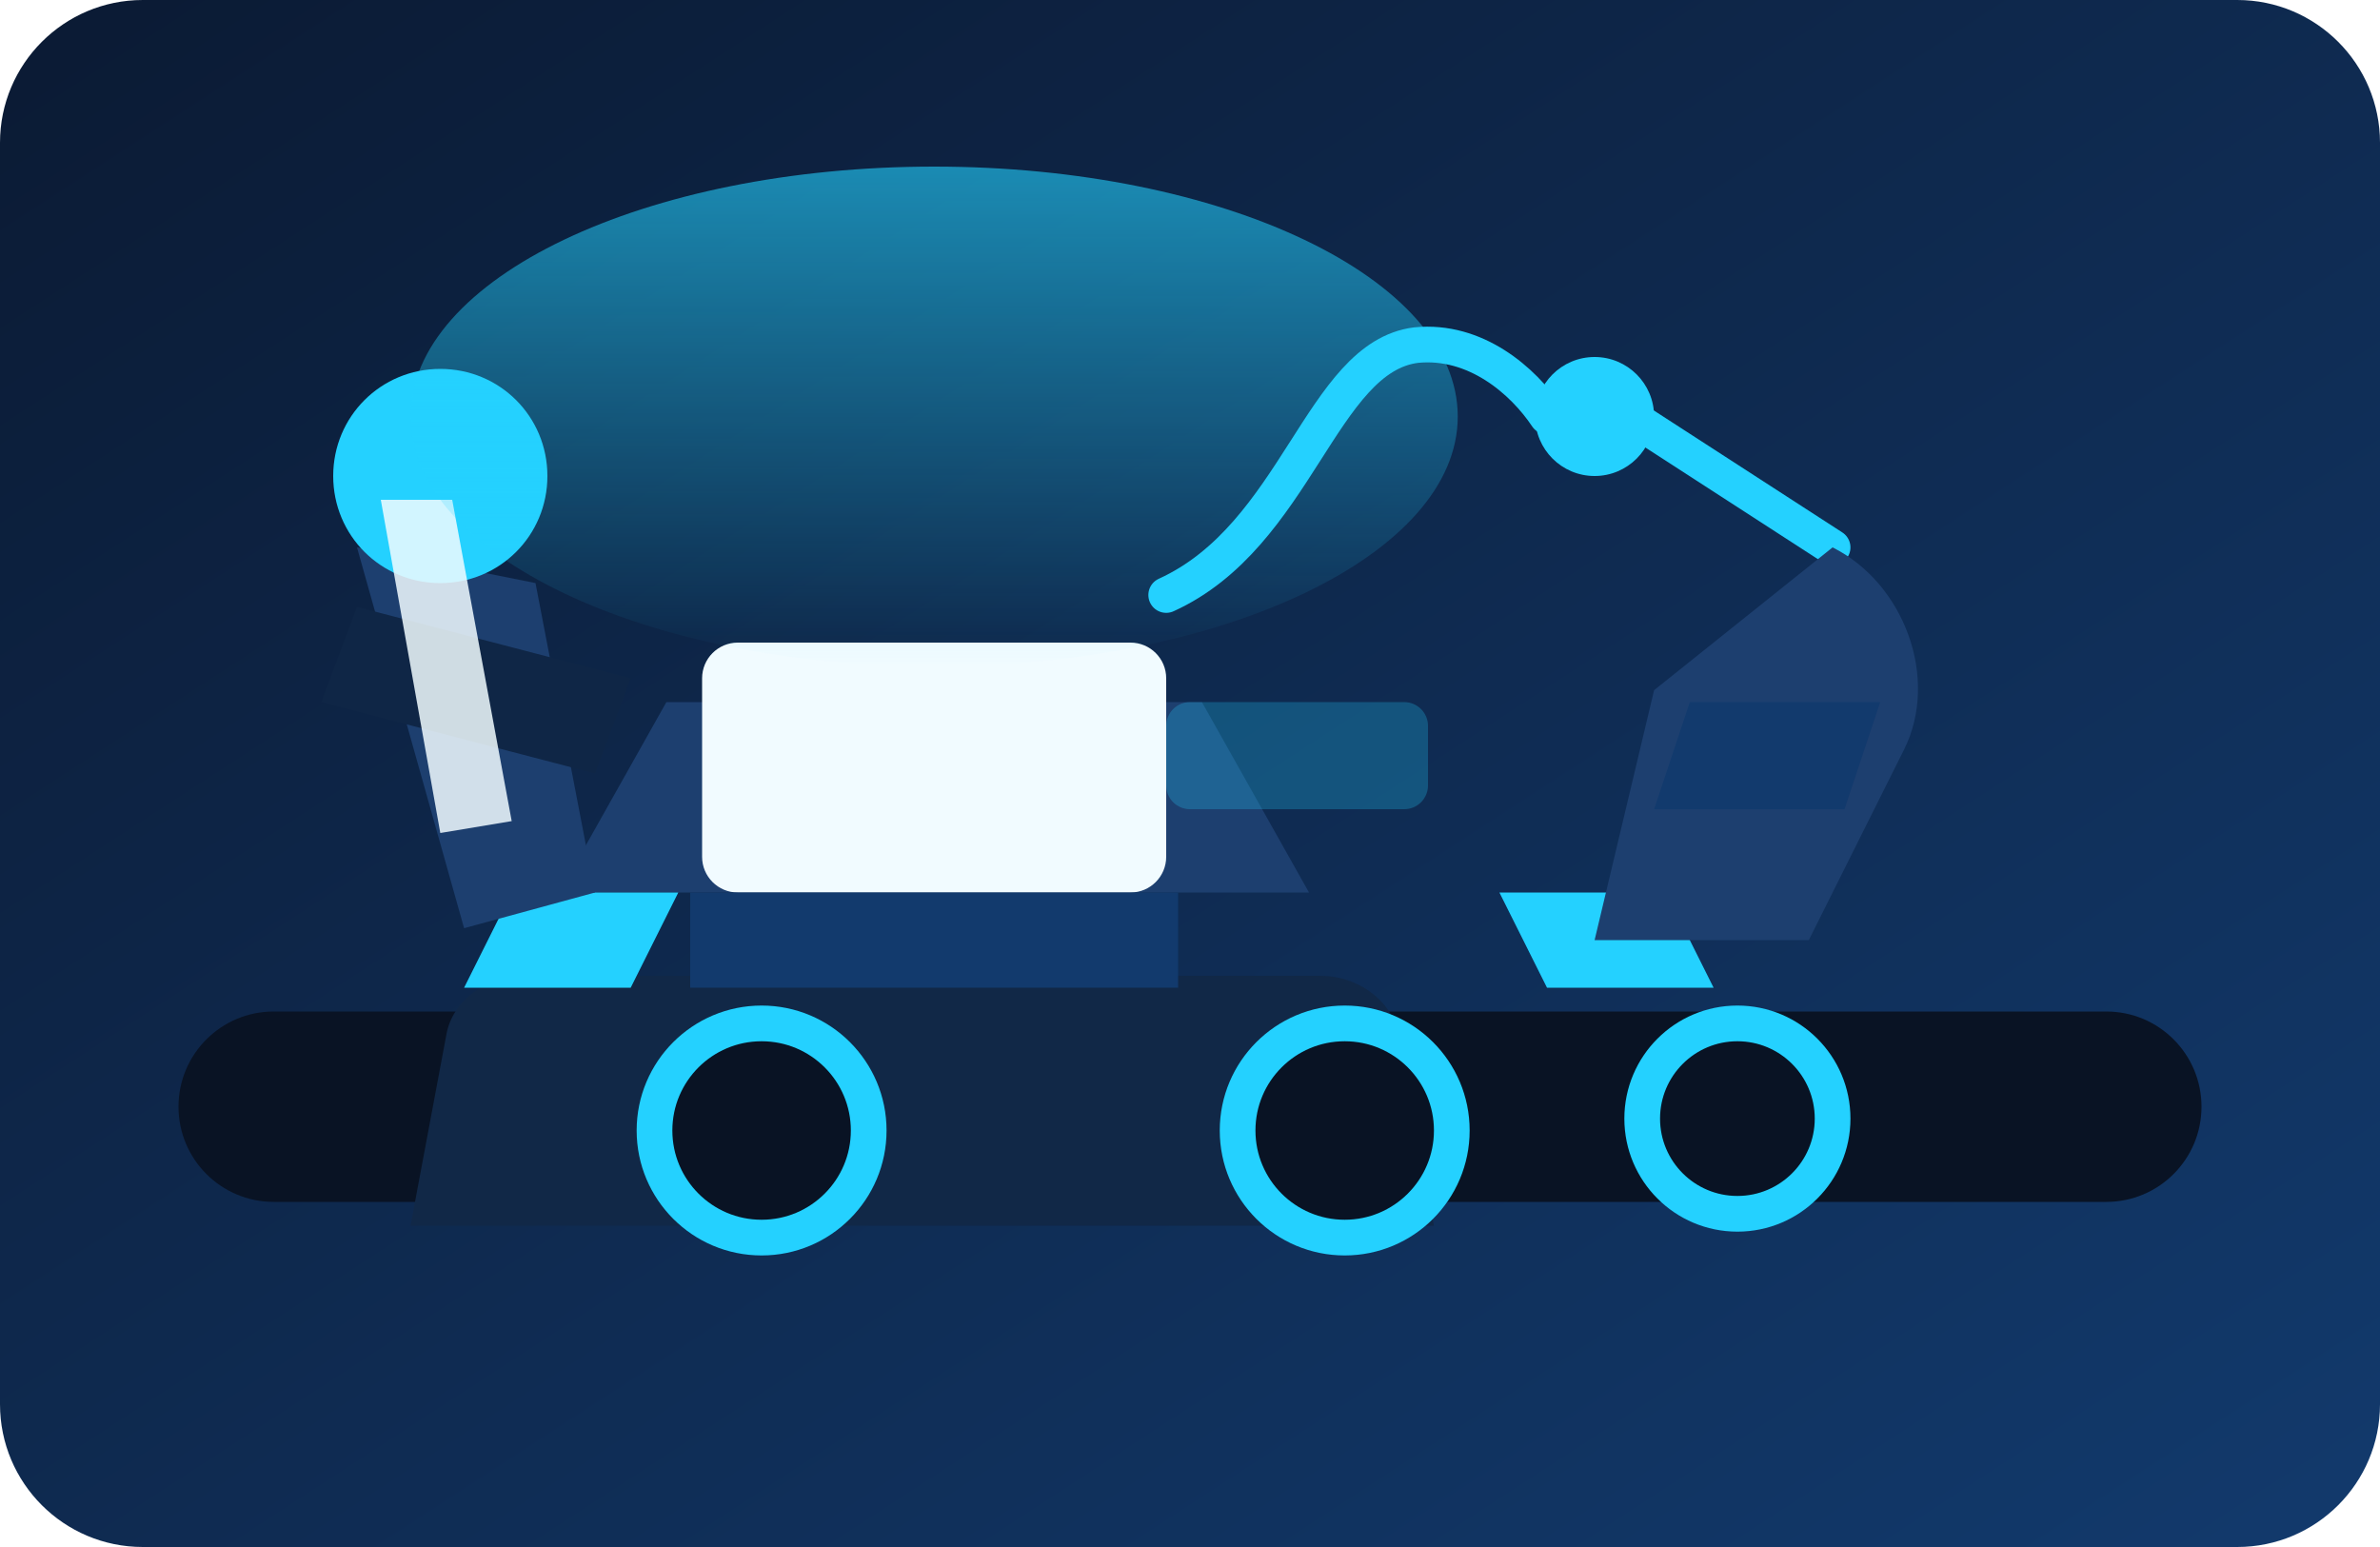
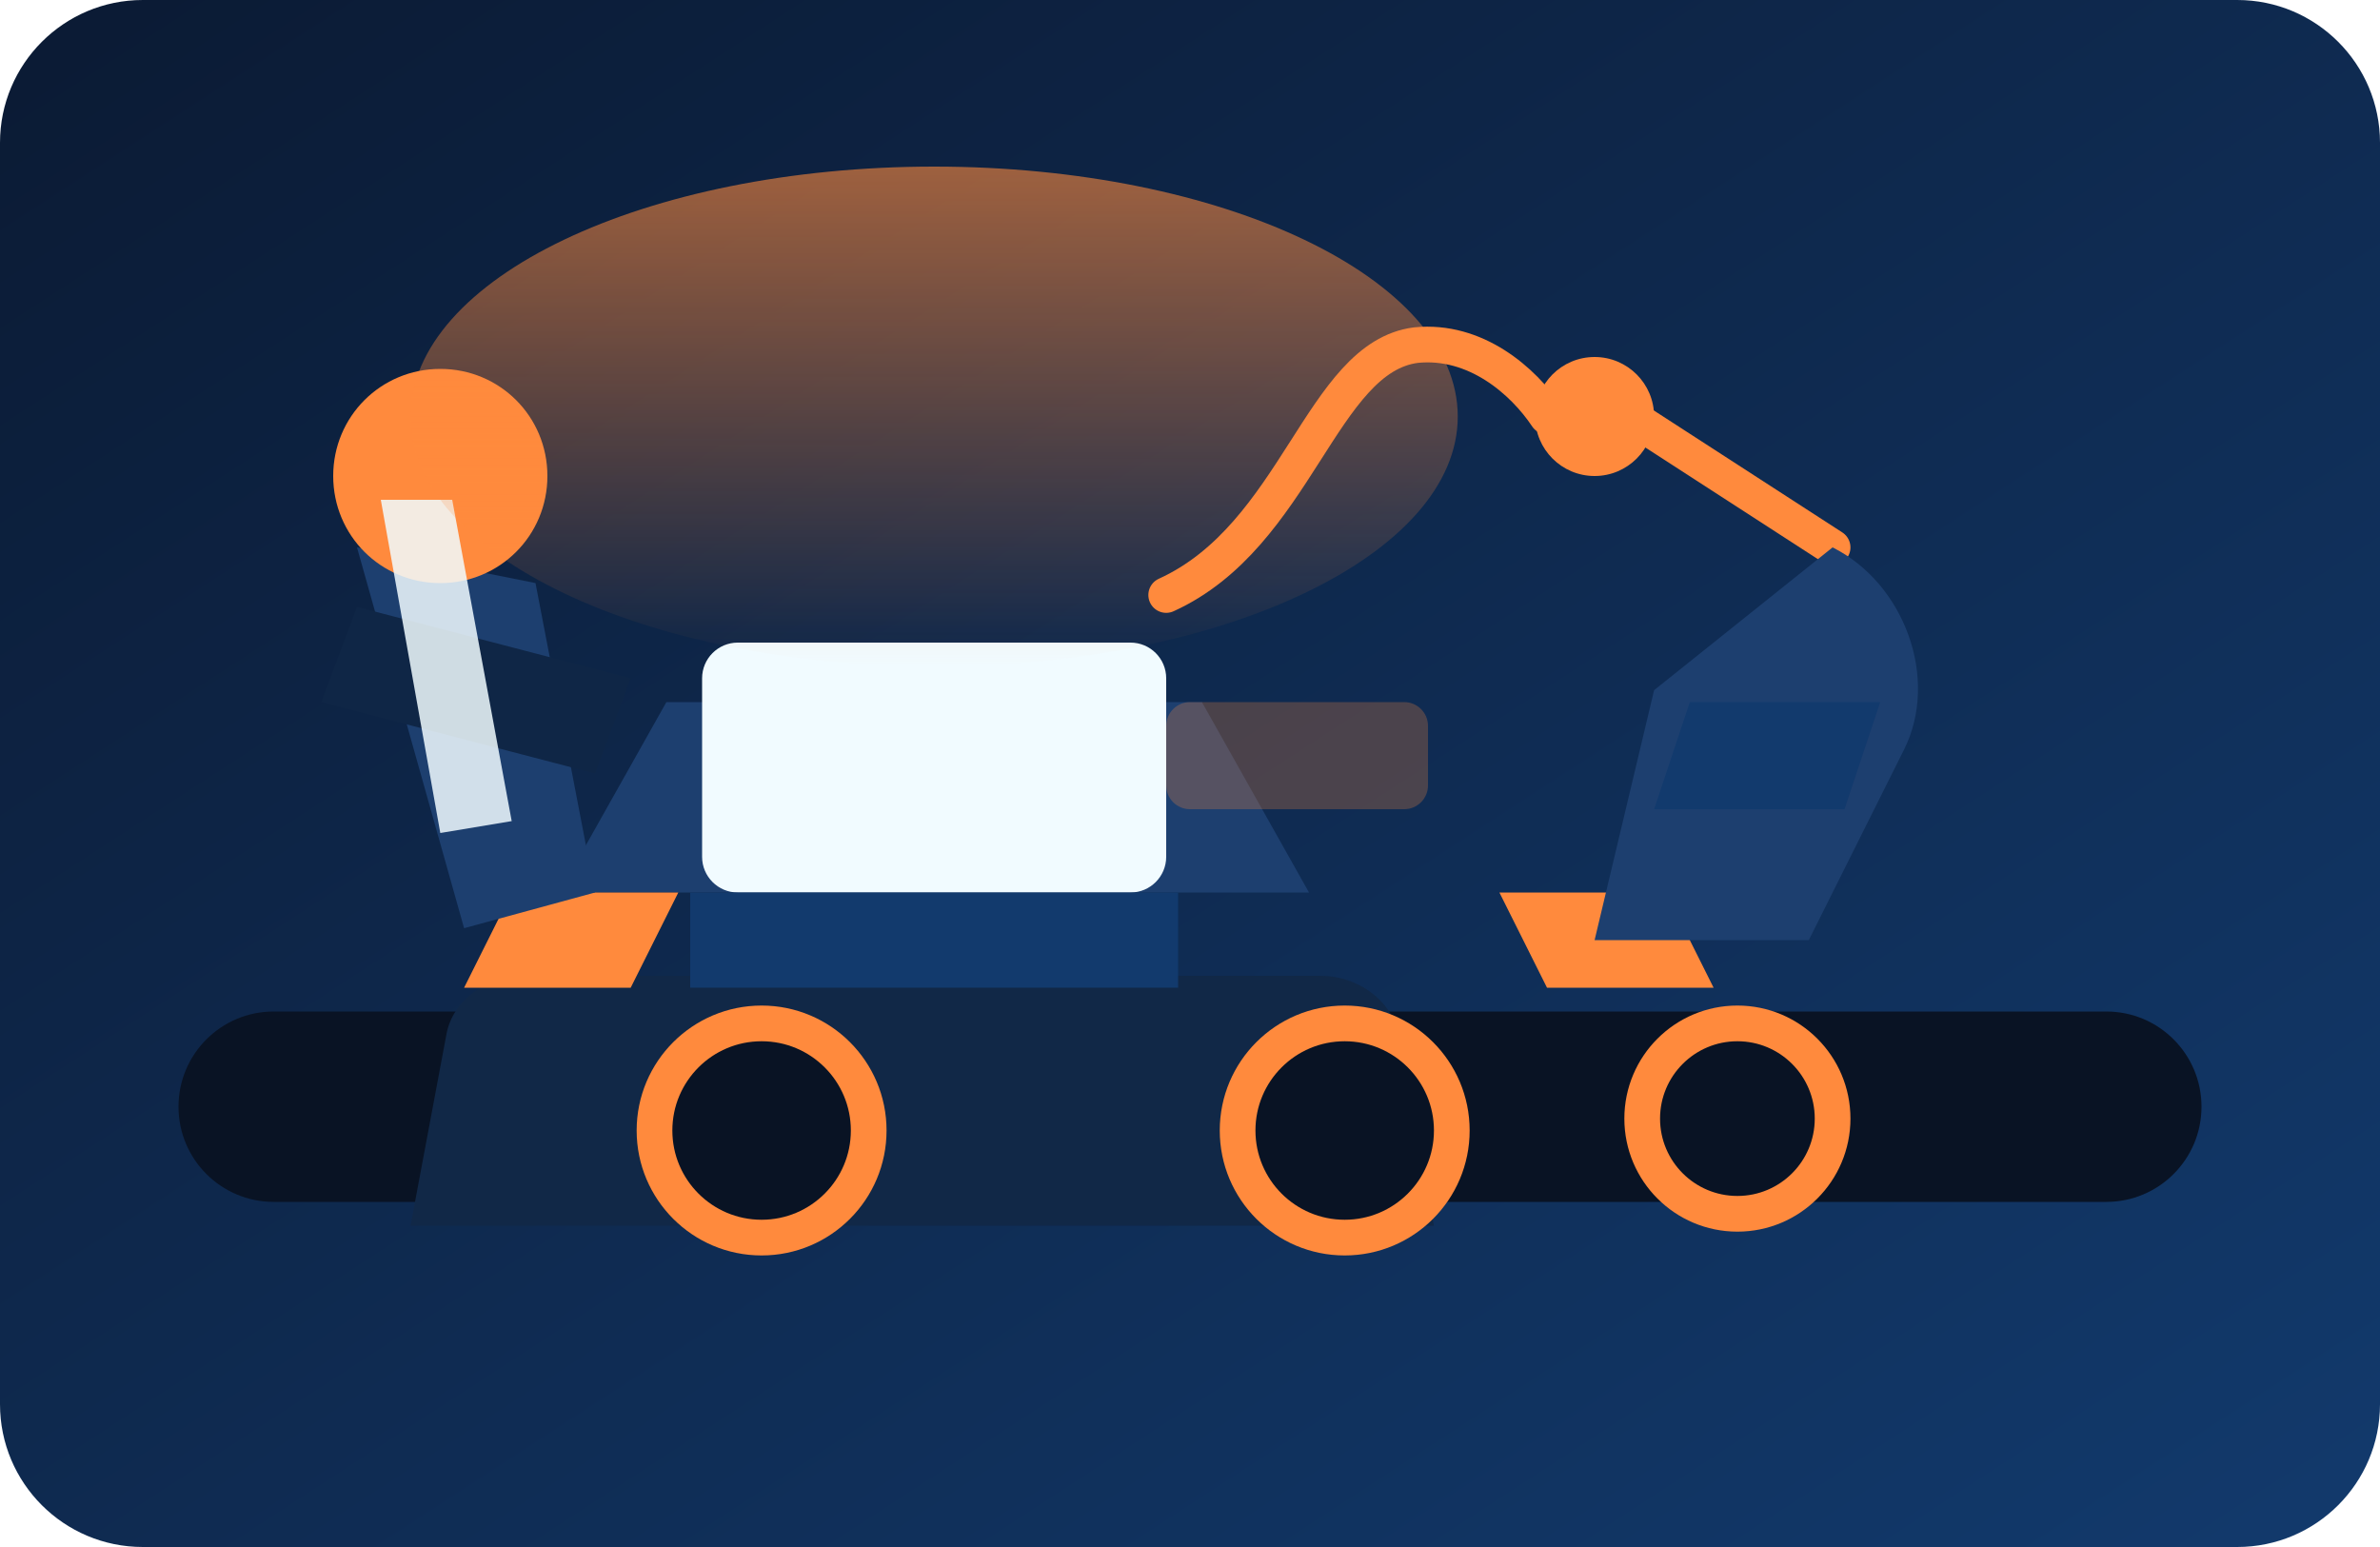
<svg xmlns="http://www.w3.org/2000/svg" viewBox="0 0 400 260" role="img" aria-labelledby="title">
  <defs>
    <linearGradient id="bg" x1="0%" y1="0%" x2="100%" y2="100%">
      <stop offset="0%" stop-color="#0b1a33" />
      <stop offset="100%" stop-color="#123a6d" />
    </linearGradient>
    <linearGradient id="glow" x1="0%" y1="0%" x2="0%" y2="100%">
-       <stop offset="0%" stop-color="#24d1ff" stop-opacity="0.6" />
-       <stop offset="100%" stop-color="#24d1ff" stop-opacity="0" />
+       <stop offset="0%" stop-color="#ff8a3d" stop-opacity="0.6" />
+       <stop offset="100%" stop-color="#ff8a3d" stop-opacity="0" />
    </linearGradient>
  </defs>
  <rect width="400" height="260" rx="24" fill="url(#bg)" />
  <rect x="30" y="170" width="340" height="32" rx="16" fill="#091324" />
  <path d="M90 164h132c6 0 12 4 13 10l6 32H69l6-32c1-6 7-10 13-10z" fill="#112847" />
  <path d="M112 118h90l18 32h-126z" fill="#1d3f6f" />
  <rect x="118" y="108" width="78" height="42" rx="6" fill="#f1fbff" />
  <path d="M116 150h82v16h-82z" fill="#123a6d" />
-   <circle cx="128" cy="190" r="18" fill="#091324" stroke="#24d1ff" stroke-width="6" />
-   <circle cx="226" cy="190" r="18" fill="#091324" stroke="#24d1ff" stroke-width="6" />
-   <path d="M86 150h28l-8 16h-28z" fill="#24d1ff" />
-   <path d="M252 150h28l8 16h-28z" fill="#24d1ff" />
+   <circle cx="128" cy="190" r="18" fill="#091324" stroke="#ff8a3d" stroke-width="6" />
+   <circle cx="226" cy="190" r="18" fill="#091324" stroke="#ff8a3d" stroke-width="6" />
+   <path d="M86 150h28l-8 16h-28z" fill="#ff8a3d" />
+   <path d="M252 150h28l8 16h-28z" fill="#ff8a3d" />
  <path d="M60 92l30 6 10 52-22 6z" fill="#1d3f6f" />
-   <path d="M56 80c0-10 8-18 18-18s18 8 18 18-8 18-18 18-18-8-18-18z" fill="#24d1ff" />
+   <path d="M56 80c0-10 8-18 18-18s18 8 18 18-8 18-18 18-18-8-18-18z" fill="#ff8a3d" />
  <path d="M60 102l46 12-6 16-46-12z" fill="#0f2646" />
  <path d="M64 84h12l10 54-12 2z" fill="#f1fbff" opacity="0.85" />
-   <rect x="196" y="118" width="44" height="18" rx="4" fill="#24d1ff" opacity="0.25" />
+   <rect x="196" y="118" width="44" height="18" rx="4" fill="#ff8a3d" opacity="0.25" />
  <ellipse cx="157" cy="70" rx="88" ry="42" fill="url(#glow)" />
-   <path d="M196 100c22-10 26-40 42-42 10-1 18 6 22 12" fill="none" stroke="#24d1ff" stroke-width="6" stroke-linecap="round" />
-   <circle cx="268" cy="70" r="10" fill="#24d1ff" />
-   <path d="M274 70l34 22" stroke="#24d1ff" stroke-width="6" stroke-linecap="round" />
+   <path d="M196 100c22-10 26-40 42-42 10-1 18 6 22 12" fill="none" stroke="#ff8a3d" stroke-width="6" stroke-linecap="round" />
+   <circle cx="268" cy="70" r="10" fill="#ff8a3d" />
+   <path d="M274 70l34 22" stroke="#ff8a3d" stroke-width="6" stroke-linecap="round" />
  <path d="M308 92c12 6 18 22 12 34l-16 32h-36l10-42z" fill="#1d3f6f" />
  <path d="M284 118h32l-6 18h-32z" fill="#123a6d" />
-   <circle cx="292" cy="188" r="16" fill="#091324" stroke="#24d1ff" stroke-width="6" />
+   <circle cx="292" cy="188" r="16" fill="#091324" stroke="#ff8a3d" stroke-width="6" />
</svg>
